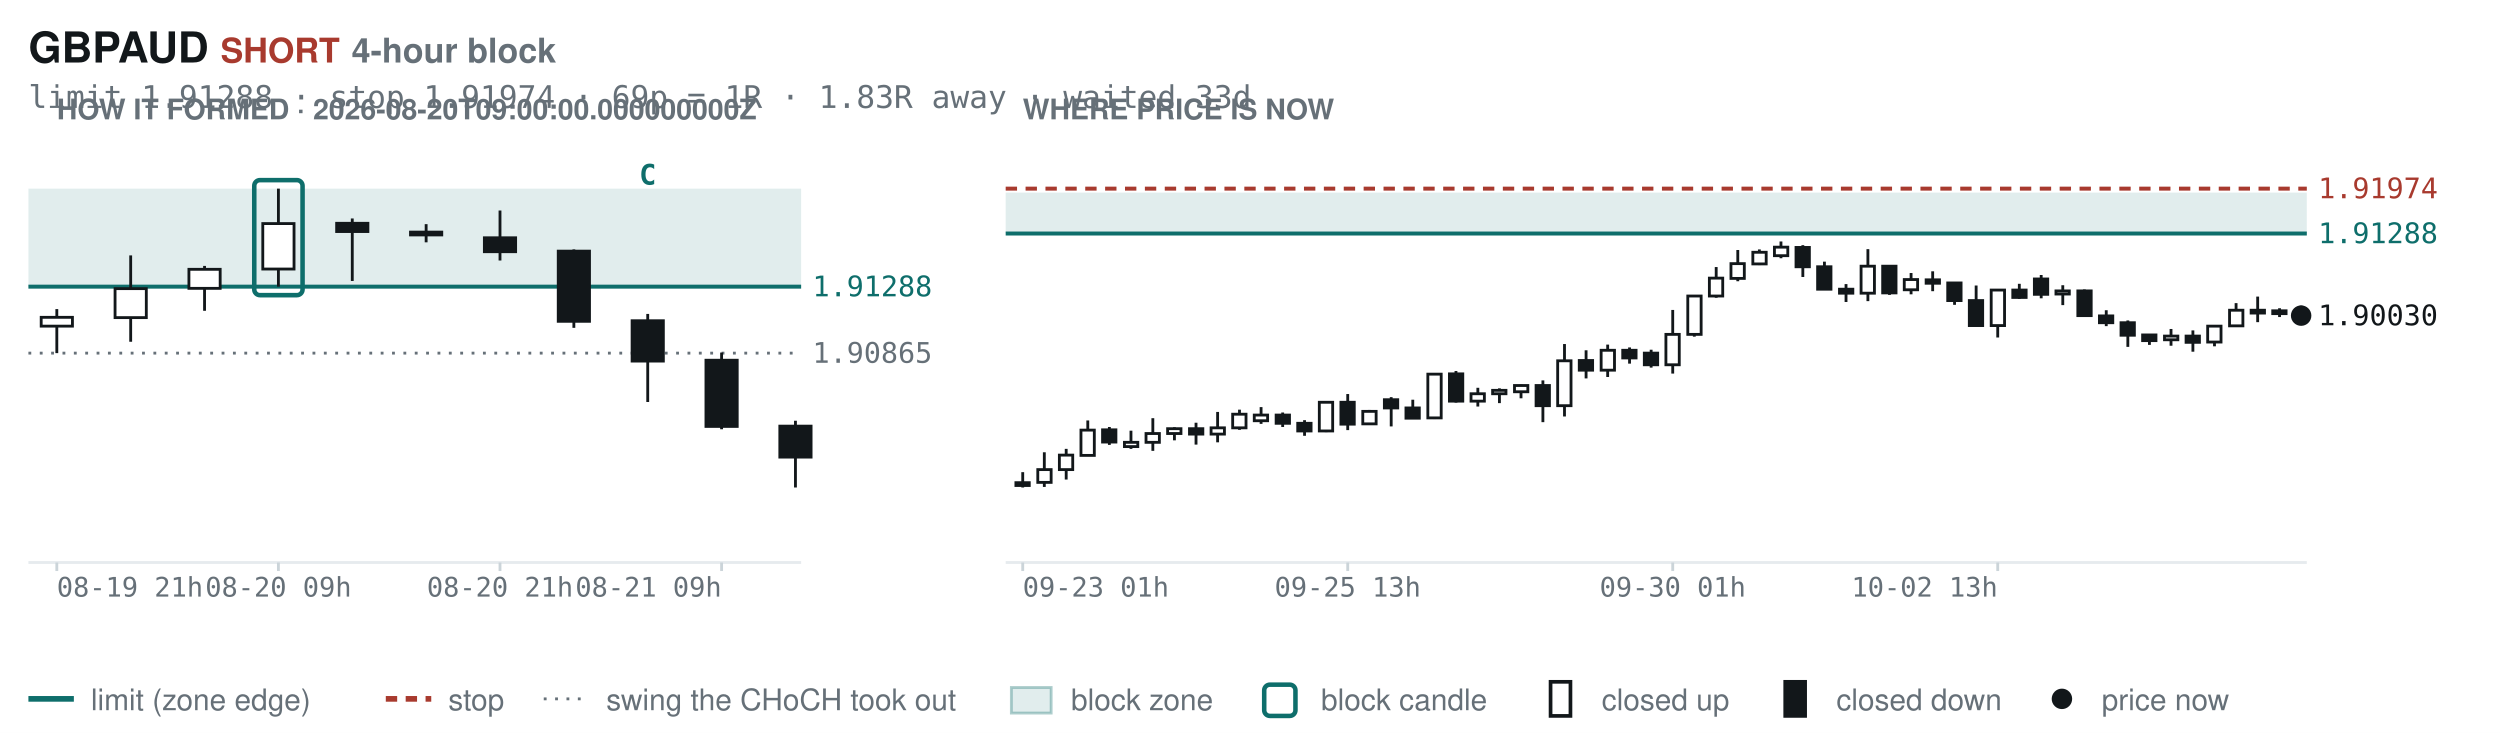
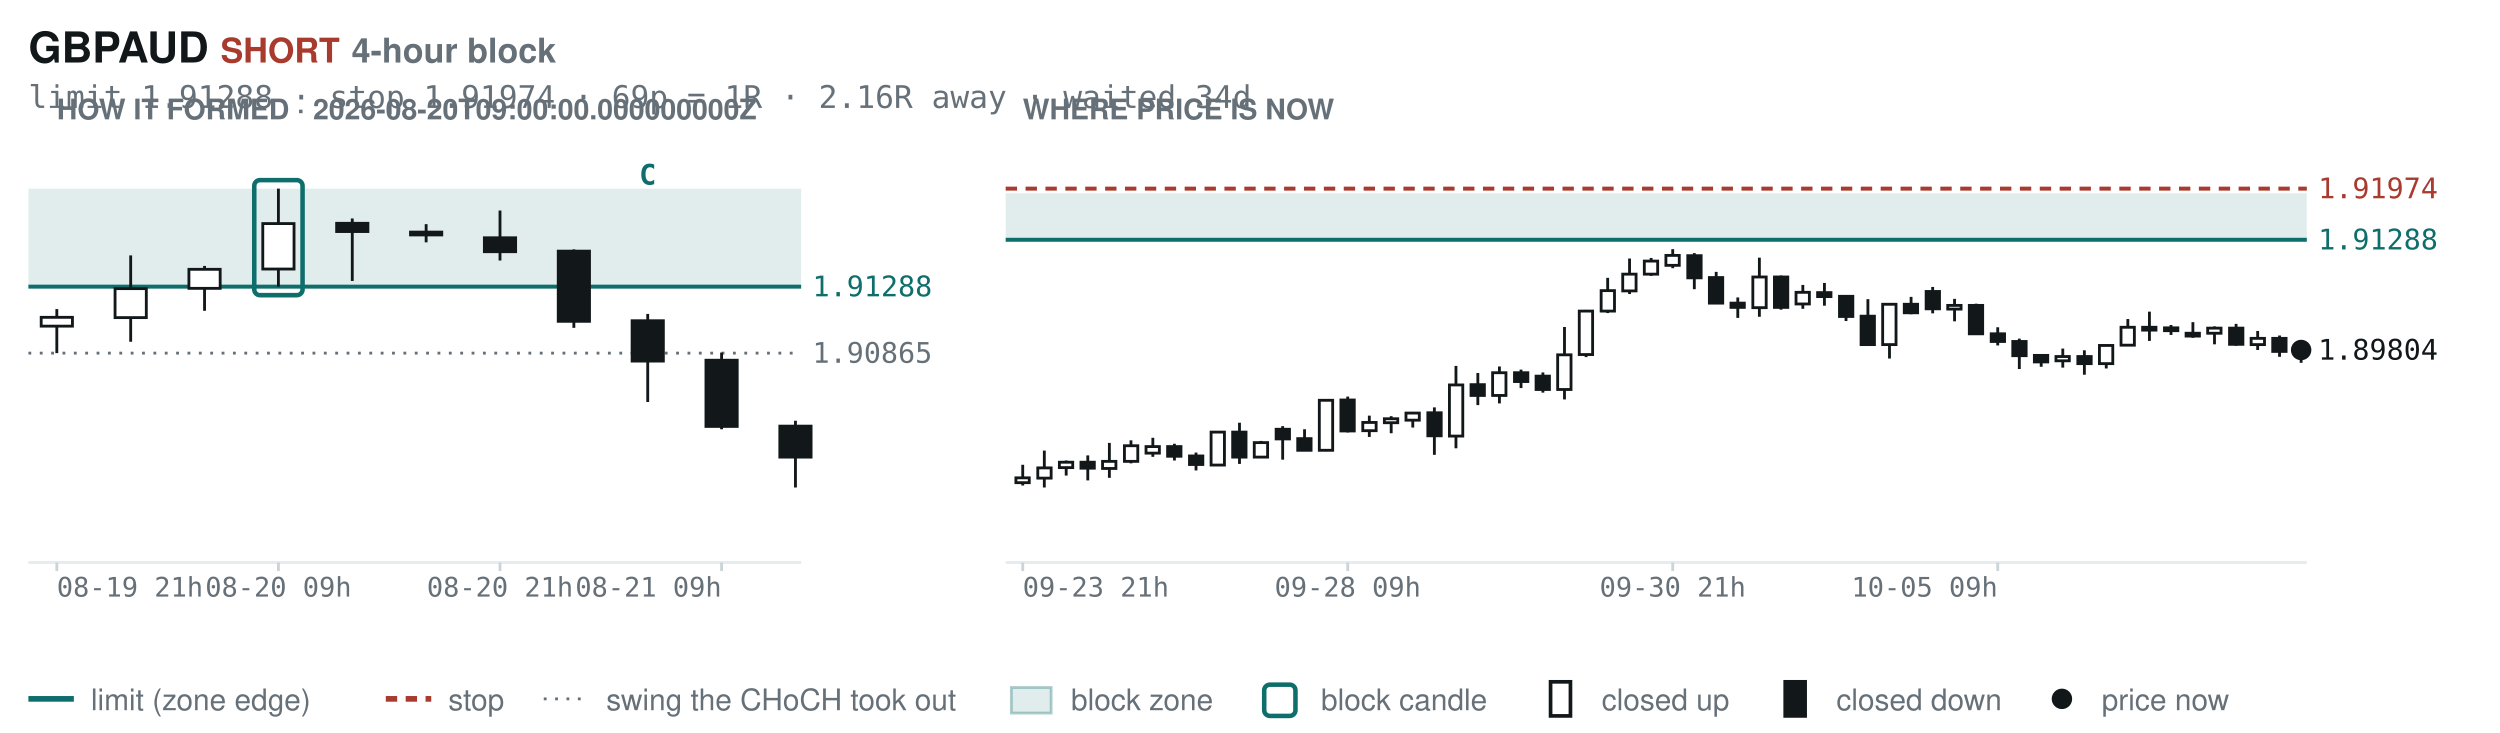
<svg xmlns="http://www.w3.org/2000/svg" viewBox="0 0 880 258" width="880" height="258" role="img" aria-label="GBPAUD short order block: the candles that formed it, and where price is now">
  <rect width="880" height="258" fill="#FFFFFF" />
  <text x="10" y="22" fill="#12171A" font-family="system-ui,-apple-system,Segoe UI,Helvetica,Arial,sans-serif" font-size="15" font-weight="700">GBPAUD <tspan fill="#A83A2E" font-size="12">SHORT</tspan>
    <tspan fill="#667078" font-size="12">4-hour block</tspan>
  </text>
-   <text x="10" y="38" fill="#667078" font-family="ui-monospace,SFMono-Regular,Menlo,Consolas,monospace" font-size="11">limit 1.91288 · stop 1.91974 · 69p = 1R · 1.83R away · waited 33d</text>
+   <text x="10" y="38" fill="#667078" font-family="ui-monospace,SFMono-Regular,Menlo,Consolas,monospace" font-size="11">limit 1.91288 · stop 1.91974 · 69p = 1R · 2.16R away · waited 34d</text>
  <text x="20" y="42" fill="#667078" font-family="system-ui,-apple-system,Segoe UI,Helvetica,Arial,sans-serif" font-size="10" font-weight="600">HOW IT FORMED · 2026-08-20T09:00:00.000000000Z</text>
  <text x="360" y="42" fill="#667078" font-family="system-ui,-apple-system,Segoe UI,Helvetica,Arial,sans-serif" font-size="10" font-weight="600">WHERE PRICE IS NOW</text>
  <rect x="10.0" y="66.4" width="272.0" height="34.5" fill="#0E6E6B1F" />
  <line x1="10.0" y1="124.3" x2="282.0" y2="124.3" stroke="#667078" stroke-width="1" stroke-dasharray="1 3" />
  <line x1="10.0" y1="100.9" x2="282.0" y2="100.9" stroke="#0E6E6B" stroke-width="1.4" />
  <line x1="20.0" y1="108.8" x2="20.0" y2="124.3" stroke="#12171A" stroke-width="1" />
  <rect x="14.5" y="111.7" width="11.0" height="3.1" fill="#FFFFFF" stroke="#12171A" stroke-width="1" />
  <line x1="46.0" y1="89.9" x2="46.0" y2="120.3" stroke="#12171A" stroke-width="1" />
  <rect x="40.5" y="101.6" width="11.0" height="10.2" fill="#FFFFFF" stroke="#12171A" stroke-width="1" />
  <line x1="72.0" y1="93.6" x2="72.0" y2="109.4" stroke="#12171A" stroke-width="1" />
  <rect x="66.5" y="94.8" width="11.0" height="6.7" fill="#FFFFFF" stroke="#12171A" stroke-width="1" />
  <line x1="98.0" y1="66.4" x2="98.0" y2="100.9" stroke="#12171A" stroke-width="1" />
  <rect x="92.5" y="78.7" width="11.0" height="16.0" fill="#FFFFFF" stroke="#12171A" stroke-width="1" />
  <line x1="124.0" y1="76.9" x2="124.0" y2="98.9" stroke="#12171A" stroke-width="1" />
  <rect x="118.5" y="78.6" width="11.0" height="2.9" fill="#12171A" stroke="#12171A" stroke-width="1" />
  <line x1="150.0" y1="78.9" x2="150.0" y2="85.3" stroke="#12171A" stroke-width="1" />
  <rect x="144.5" y="81.7" width="11.0" height="1.0" fill="#12171A" stroke="#12171A" stroke-width="1" />
  <line x1="176.0" y1="74.1" x2="176.0" y2="91.7" stroke="#12171A" stroke-width="1" />
  <rect x="170.5" y="83.7" width="11.0" height="4.9" fill="#12171A" stroke="#12171A" stroke-width="1" />
  <line x1="202.0" y1="87.8" x2="202.0" y2="115.4" stroke="#12171A" stroke-width="1" />
  <rect x="196.5" y="88.4" width="11.0" height="24.7" fill="#12171A" stroke="#12171A" stroke-width="1" />
  <line x1="228.0" y1="110.5" x2="228.0" y2="141.5" stroke="#12171A" stroke-width="1" />
  <rect x="222.5" y="112.9" width="11.0" height="14.2" fill="#12171A" stroke="#12171A" stroke-width="1" />
  <line x1="254.0" y1="124.1" x2="254.0" y2="151.1" stroke="#12171A" stroke-width="1" />
  <rect x="248.5" y="126.8" width="11.0" height="23.3" fill="#12171A" stroke="#12171A" stroke-width="1" />
  <line x1="280.0" y1="148.1" x2="280.0" y2="171.6" stroke="#12171A" stroke-width="1" />
  <rect x="274.5" y="150.0" width="11.0" height="10.9" fill="#12171A" stroke="#12171A" stroke-width="1" />
  <rect x="89.5" y="63.4" width="17.0" height="40.5" fill="none" stroke="#0E6E6B" stroke-width="1.6" rx="2" />
  <text x="228.0" y="65" fill="#0E6E6B" text-anchor="middle" font-family="ui-monospace,SFMono-Regular,Menlo,Consolas,monospace" font-size="10" font-weight="700">C</text>
  <line x1="10.0" y1="198.0" x2="282.0" y2="198.0" stroke="#E6EBEE" stroke-width="1" />
  <line x1="20.0" y1="198.0" x2="20.0" y2="201.0" stroke="#CBD4D9" stroke-width="1" />
  <text x="20.0" y="210.0" fill="#667078" text-anchor="start" font-family="ui-monospace,SFMono-Regular,Menlo,Consolas,monospace" font-size="9.5">08-19 21h</text>
  <line x1="98.0" y1="198.0" x2="98.0" y2="201.0" stroke="#CBD4D9" stroke-width="1" />
  <text x="98.0" y="210.0" fill="#667078" text-anchor="middle" font-family="ui-monospace,SFMono-Regular,Menlo,Consolas,monospace" font-size="9.5">08-20 09h</text>
  <line x1="176.0" y1="198.0" x2="176.0" y2="201.0" stroke="#CBD4D9" stroke-width="1" />
  <text x="176.0" y="210.0" fill="#667078" text-anchor="middle" font-family="ui-monospace,SFMono-Regular,Menlo,Consolas,monospace" font-size="9.5">08-20 21h</text>
  <line x1="254.0" y1="198.0" x2="254.0" y2="201.0" stroke="#CBD4D9" stroke-width="1" />
  <text x="254.0" y="210.0" fill="#667078" text-anchor="end" font-family="ui-monospace,SFMono-Regular,Menlo,Consolas,monospace" font-size="9.5">08-21 09h</text>
  <text x="286.0" y="104.3" fill="#0E6E6B" font-family="ui-monospace,SFMono-Regular,Menlo,Consolas,monospace" font-size="10">1.91288</text>
  <text x="286.0" y="127.7" fill="#667078" font-family="ui-monospace,SFMono-Regular,Menlo,Consolas,monospace" font-size="10">1.90865</text>
-   <rect x="354.0" y="67.8" width="458.0" height="14.3" fill="#0E6E6B1F" />
-   <line x1="360.0" y1="166.2" x2="360.0" y2="171.6" stroke="#12171A" stroke-width="1" />
-   <rect x="357.6" y="169.9" width="4.7" height="1.0" fill="#FFFFFF" stroke="#12171A" stroke-width="1" />
-   <line x1="367.6" y1="159.2" x2="367.6" y2="171.4" stroke="#12171A" stroke-width="1" />
-   <rect x="365.3" y="165.3" width="4.7" height="4.5" fill="#FFFFFF" stroke="#12171A" stroke-width="1" />
-   <line x1="375.3" y1="158.0" x2="375.3" y2="168.8" stroke="#12171A" stroke-width="1" />
-   <rect x="372.9" y="160.2" width="4.7" height="5.1" fill="#FFFFFF" stroke="#12171A" stroke-width="1" />
-   <line x1="382.9" y1="148.0" x2="382.9" y2="160.5" stroke="#12171A" stroke-width="1" />
-   <rect x="380.5" y="151.4" width="4.7" height="8.9" fill="#FFFFFF" stroke="#12171A" stroke-width="1" />
-   <line x1="390.5" y1="150.3" x2="390.5" y2="156.6" stroke="#12171A" stroke-width="1" />
-   <rect x="388.1" y="151.3" width="4.7" height="4.3" fill="#12171A" stroke="#12171A" stroke-width="1" />
-   <line x1="398.1" y1="151.6" x2="398.1" y2="158.0" stroke="#12171A" stroke-width="1" />
-   <rect x="395.8" y="155.7" width="4.7" height="1.5" fill="#FFFFFF" stroke="#12171A" stroke-width="1" />
-   <line x1="405.8" y1="147.2" x2="405.8" y2="158.7" stroke="#12171A" stroke-width="1" />
-   <rect x="403.4" y="152.6" width="4.7" height="3.1" fill="#FFFFFF" stroke="#12171A" stroke-width="1" />
-   <line x1="413.4" y1="150.4" x2="413.4" y2="155.0" stroke="#12171A" stroke-width="1" />
-   <rect x="411.0" y="150.9" width="4.7" height="1.7" fill="#FFFFFF" stroke="#12171A" stroke-width="1" />
-   <line x1="421.0" y1="148.8" x2="421.0" y2="156.5" stroke="#12171A" stroke-width="1" />
-   <rect x="418.7" y="150.9" width="4.7" height="1.9" fill="#12171A" stroke="#12171A" stroke-width="1" />
-   <line x1="428.6" y1="145.0" x2="428.6" y2="155.7" stroke="#12171A" stroke-width="1" />
-   <rect x="426.3" y="150.6" width="4.7" height="2.2" fill="#FFFFFF" stroke="#12171A" stroke-width="1" />
-   <line x1="436.3" y1="144.2" x2="436.3" y2="151.3" stroke="#12171A" stroke-width="1" />
-   <rect x="433.9" y="145.8" width="4.7" height="4.8" fill="#FFFFFF" stroke="#12171A" stroke-width="1" />
-   <line x1="443.9" y1="143.3" x2="443.9" y2="149.2" stroke="#12171A" stroke-width="1" />
-   <rect x="441.5" y="146.1" width="4.7" height="2.0" fill="#FFFFFF" stroke="#12171A" stroke-width="1" />
-   <line x1="451.5" y1="145.2" x2="451.5" y2="150.3" stroke="#12171A" stroke-width="1" />
-   <rect x="449.2" y="146.1" width="4.7" height="2.9" fill="#12171A" stroke="#12171A" stroke-width="1" />
-   <line x1="459.2" y1="147.9" x2="459.2" y2="153.4" stroke="#12171A" stroke-width="1" />
-   <rect x="456.8" y="149.0" width="4.7" height="2.7" fill="#12171A" stroke="#12171A" stroke-width="1" />
-   <line x1="466.8" y1="141.5" x2="466.8" y2="152.1" stroke="#12171A" stroke-width="1" />
-   <rect x="464.4" y="141.6" width="4.7" height="10.1" fill="#FFFFFF" stroke="#12171A" stroke-width="1" />
-   <line x1="474.4" y1="138.7" x2="474.4" y2="151.4" stroke="#12171A" stroke-width="1" />
-   <rect x="472.0" y="141.6" width="4.7" height="7.7" fill="#12171A" stroke="#12171A" stroke-width="1" />
-   <line x1="482.0" y1="144.3" x2="482.0" y2="149.4" stroke="#12171A" stroke-width="1" />
-   <rect x="479.7" y="144.8" width="4.7" height="4.4" fill="#FFFFFF" stroke="#12171A" stroke-width="1" />
-   <line x1="489.7" y1="139.8" x2="489.7" y2="150.1" stroke="#12171A" stroke-width="1" />
-   <rect x="487.3" y="140.7" width="4.7" height="2.9" fill="#12171A" stroke="#12171A" stroke-width="1" />
-   <line x1="497.3" y1="140.7" x2="497.3" y2="147.2" stroke="#12171A" stroke-width="1" />
-   <rect x="494.9" y="143.6" width="4.7" height="3.6" fill="#12171A" stroke="#12171A" stroke-width="1" />
-   <line x1="504.9" y1="131.7" x2="504.9" y2="147.5" stroke="#12171A" stroke-width="1" />
-   <rect x="502.6" y="131.7" width="4.7" height="15.4" fill="#FFFFFF" stroke="#12171A" stroke-width="1" />
-   <line x1="512.5" y1="130.6" x2="512.5" y2="141.7" stroke="#12171A" stroke-width="1" />
-   <rect x="510.2" y="131.6" width="4.7" height="9.6" fill="#12171A" stroke="#12171A" stroke-width="1" />
-   <line x1="520.2" y1="136.5" x2="520.2" y2="143.1" stroke="#12171A" stroke-width="1" />
-   <rect x="517.8" y="138.6" width="4.7" height="2.6" fill="#FFFFFF" stroke="#12171A" stroke-width="1" />
-   <line x1="527.8" y1="136.7" x2="527.8" y2="141.9" stroke="#12171A" stroke-width="1" />
-   <rect x="525.4" y="137.4" width="4.7" height="1.2" fill="#FFFFFF" stroke="#12171A" stroke-width="1" />
-   <line x1="535.4" y1="135.4" x2="535.4" y2="140.2" stroke="#12171A" stroke-width="1" />
-   <rect x="533.1" y="135.7" width="4.7" height="2.2" fill="#FFFFFF" stroke="#12171A" stroke-width="1" />
-   <line x1="543.1" y1="133.9" x2="543.1" y2="148.6" stroke="#12171A" stroke-width="1" />
-   <rect x="540.7" y="135.7" width="4.7" height="7.1" fill="#12171A" stroke="#12171A" stroke-width="1" />
-   <line x1="550.7" y1="121.1" x2="550.7" y2="146.6" stroke="#12171A" stroke-width="1" />
-   <rect x="548.3" y="127.0" width="4.7" height="15.8" fill="#FFFFFF" stroke="#12171A" stroke-width="1" />
-   <line x1="558.3" y1="123.3" x2="558.3" y2="133.2" stroke="#12171A" stroke-width="1" />
-   <rect x="555.9" y="126.9" width="4.7" height="3.4" fill="#12171A" stroke="#12171A" stroke-width="1" />
-   <line x1="565.9" y1="121.3" x2="565.9" y2="132.7" stroke="#12171A" stroke-width="1" />
-   <rect x="563.6" y="123.3" width="4.7" height="7.0" fill="#FFFFFF" stroke="#12171A" stroke-width="1" />
-   <line x1="573.6" y1="122.3" x2="573.6" y2="128.0" stroke="#12171A" stroke-width="1" />
-   <rect x="571.2" y="123.3" width="4.7" height="2.7" fill="#12171A" stroke="#12171A" stroke-width="1" />
-   <line x1="581.2" y1="123.1" x2="581.2" y2="129.4" stroke="#12171A" stroke-width="1" />
-   <rect x="578.8" y="124.3" width="4.7" height="4.1" fill="#12171A" stroke="#12171A" stroke-width="1" />
-   <line x1="588.8" y1="109.1" x2="588.8" y2="131.5" stroke="#12171A" stroke-width="1" />
-   <rect x="586.4" y="117.7" width="4.7" height="10.7" fill="#FFFFFF" stroke="#12171A" stroke-width="1" />
-   <line x1="596.4" y1="103.9" x2="596.4" y2="118.5" stroke="#12171A" stroke-width="1" />
-   <rect x="594.1" y="104.2" width="4.7" height="13.5" fill="#FFFFFF" stroke="#12171A" stroke-width="1" />
-   <line x1="604.1" y1="94.0" x2="604.1" y2="104.8" stroke="#12171A" stroke-width="1" />
-   <rect x="601.7" y="97.9" width="4.7" height="6.3" fill="#FFFFFF" stroke="#12171A" stroke-width="1" />
-   <line x1="611.7" y1="88.0" x2="611.7" y2="99.0" stroke="#12171A" stroke-width="1" />
-   <rect x="609.3" y="92.8" width="4.7" height="5.2" fill="#FFFFFF" stroke="#12171A" stroke-width="1" />
-   <line x1="619.3" y1="87.8" x2="619.3" y2="93.3" stroke="#12171A" stroke-width="1" />
-   <rect x="617.0" y="88.8" width="4.7" height="4.1" fill="#FFFFFF" stroke="#12171A" stroke-width="1" />
-   <line x1="626.9" y1="85.0" x2="626.9" y2="90.9" stroke="#12171A" stroke-width="1" />
-   <rect x="624.6" y="87.0" width="4.7" height="3.0" fill="#FFFFFF" stroke="#12171A" stroke-width="1" />
-   <line x1="634.6" y1="86.3" x2="634.6" y2="97.5" stroke="#12171A" stroke-width="1" />
-   <rect x="632.2" y="87.1" width="4.7" height="6.8" fill="#12171A" stroke="#12171A" stroke-width="1" />
-   <line x1="642.2" y1="92.1" x2="642.2" y2="101.8" stroke="#12171A" stroke-width="1" />
-   <rect x="639.8" y="93.9" width="4.7" height="7.9" fill="#12171A" stroke="#12171A" stroke-width="1" />
-   <line x1="649.8" y1="100.0" x2="649.8" y2="106.3" stroke="#12171A" stroke-width="1" />
-   <rect x="647.5" y="101.8" width="4.7" height="1.4" fill="#12171A" stroke="#12171A" stroke-width="1" />
-   <line x1="657.5" y1="87.7" x2="657.5" y2="106.0" stroke="#12171A" stroke-width="1" />
-   <rect x="655.1" y="93.7" width="4.7" height="9.5" fill="#FFFFFF" stroke="#12171A" stroke-width="1" />
-   <line x1="665.1" y1="93.3" x2="665.1" y2="103.8" stroke="#12171A" stroke-width="1" />
-   <rect x="662.7" y="93.7" width="4.7" height="9.4" fill="#12171A" stroke="#12171A" stroke-width="1" />
-   <line x1="672.7" y1="96.1" x2="672.7" y2="103.6" stroke="#12171A" stroke-width="1" />
-   <rect x="670.3" y="98.4" width="4.7" height="3.6" fill="#FFFFFF" stroke="#12171A" stroke-width="1" />
-   <line x1="680.3" y1="95.5" x2="680.3" y2="102.5" stroke="#12171A" stroke-width="1" />
-   <rect x="678.0" y="98.5" width="4.7" height="1.2" fill="#12171A" stroke="#12171A" stroke-width="1" />
-   <line x1="688.0" y1="99.5" x2="688.0" y2="107.3" stroke="#12171A" stroke-width="1" />
-   <rect x="685.6" y="99.6" width="4.7" height="6.2" fill="#12171A" stroke="#12171A" stroke-width="1" />
-   <line x1="695.6" y1="100.5" x2="695.6" y2="114.8" stroke="#12171A" stroke-width="1" />
-   <rect x="693.2" y="105.8" width="4.7" height="8.8" fill="#12171A" stroke="#12171A" stroke-width="1" />
-   <line x1="703.2" y1="101.8" x2="703.2" y2="118.8" stroke="#12171A" stroke-width="1" />
-   <rect x="700.9" y="102.1" width="4.7" height="12.5" fill="#FFFFFF" stroke="#12171A" stroke-width="1" />
-   <line x1="710.8" y1="99.9" x2="710.8" y2="105.2" stroke="#12171A" stroke-width="1" />
-   <rect x="708.5" y="102.1" width="4.7" height="2.6" fill="#12171A" stroke="#12171A" stroke-width="1" />
-   <line x1="718.5" y1="96.8" x2="718.5" y2="105.0" stroke="#12171A" stroke-width="1" />
-   <rect x="716.1" y="98.2" width="4.7" height="5.4" fill="#12171A" stroke="#12171A" stroke-width="1" />
-   <line x1="726.1" y1="100.4" x2="726.1" y2="107.4" stroke="#12171A" stroke-width="1" />
-   <rect x="723.7" y="102.4" width="4.7" height="1.1" fill="#FFFFFF" stroke="#12171A" stroke-width="1" />
-   <line x1="733.7" y1="101.9" x2="733.7" y2="111.3" stroke="#12171A" stroke-width="1" />
-   <rect x="731.4" y="102.4" width="4.7" height="8.7" fill="#12171A" stroke="#12171A" stroke-width="1" />
-   <line x1="741.4" y1="109.2" x2="741.4" y2="114.8" stroke="#12171A" stroke-width="1" />
-   <rect x="739.0" y="111.2" width="4.7" height="2.4" fill="#12171A" stroke="#12171A" stroke-width="1" />
-   <line x1="749.0" y1="112.8" x2="749.0" y2="122.1" stroke="#12171A" stroke-width="1" />
-   <rect x="746.6" y="113.6" width="4.7" height="4.4" fill="#12171A" stroke="#12171A" stroke-width="1" />
-   <line x1="756.6" y1="117.6" x2="756.6" y2="121.4" stroke="#12171A" stroke-width="1" />
-   <rect x="754.2" y="117.9" width="4.7" height="2.0" fill="#12171A" stroke="#12171A" stroke-width="1" />
-   <line x1="764.2" y1="115.8" x2="764.2" y2="121.7" stroke="#12171A" stroke-width="1" />
-   <rect x="761.9" y="118.3" width="4.7" height="1.3" fill="#FFFFFF" stroke="#12171A" stroke-width="1" />
-   <line x1="771.9" y1="116.3" x2="771.9" y2="123.8" stroke="#12171A" stroke-width="1" />
-   <rect x="769.5" y="118.3" width="4.7" height="2.2" fill="#12171A" stroke="#12171A" stroke-width="1" />
-   <line x1="779.5" y1="114.8" x2="779.5" y2="121.9" stroke="#12171A" stroke-width="1" />
-   <rect x="777.1" y="114.8" width="4.7" height="5.6" fill="#FFFFFF" stroke="#12171A" stroke-width="1" />
-   <line x1="787.1" y1="106.7" x2="787.1" y2="114.7" stroke="#12171A" stroke-width="1" />
-   <rect x="784.8" y="109.2" width="4.7" height="5.5" fill="#FFFFFF" stroke="#12171A" stroke-width="1" />
-   <line x1="794.7" y1="104.4" x2="794.7" y2="113.4" stroke="#12171A" stroke-width="1" />
-   <rect x="792.4" y="109.2" width="4.7" height="1.0" fill="#12171A" stroke="#12171A" stroke-width="1" />
-   <line x1="802.4" y1="108.5" x2="802.4" y2="111.6" stroke="#12171A" stroke-width="1" />
-   <rect x="800.0" y="109.4" width="4.7" height="1.0" fill="#12171A" stroke="#12171A" stroke-width="1" />
-   <line x1="810.0" y1="107.6" x2="810.0" y2="112.4" stroke="#12171A" stroke-width="1" />
-   <rect x="807.6" y="111.1" width="4.7" height="1.0" fill="#FFFFFF" stroke="#12171A" stroke-width="1" />
-   <line x1="354.0" y1="82.2" x2="812.0" y2="82.2" stroke="#0E6E6B" stroke-width="1.4" />
+   <rect x="354.0" y="68.0" width="458.0" height="16.3" fill="#0E6E6B1F" />
+   <line x1="360.0" y1="163.6" x2="360.0" y2="170.9" stroke="#12171A" stroke-width="1" />
+   <rect x="357.6" y="168.2" width="4.7" height="1.7" fill="#FFFFFF" stroke="#12171A" stroke-width="1" />
+   <line x1="367.6" y1="158.6" x2="367.6" y2="171.6" stroke="#12171A" stroke-width="1" />
+   <rect x="365.3" y="164.7" width="4.7" height="3.6" fill="#FFFFFF" stroke="#12171A" stroke-width="1" />
+   <line x1="375.3" y1="162.1" x2="375.3" y2="167.4" stroke="#12171A" stroke-width="1" />
+   <rect x="372.9" y="162.7" width="4.7" height="1.9" fill="#FFFFFF" stroke="#12171A" stroke-width="1" />
+   <line x1="382.9" y1="160.3" x2="382.9" y2="169.1" stroke="#12171A" stroke-width="1" />
+   <rect x="380.5" y="162.7" width="4.7" height="2.1" fill="#12171A" stroke="#12171A" stroke-width="1" />
+   <line x1="390.5" y1="155.9" x2="390.5" y2="168.2" stroke="#12171A" stroke-width="1" />
+   <rect x="388.1" y="162.4" width="4.7" height="2.5" fill="#FFFFFF" stroke="#12171A" stroke-width="1" />
+   <line x1="398.1" y1="155.0" x2="398.1" y2="163.1" stroke="#12171A" stroke-width="1" />
+   <rect x="395.8" y="156.9" width="4.7" height="5.5" fill="#FFFFFF" stroke="#12171A" stroke-width="1" />
+   <line x1="405.8" y1="154.1" x2="405.8" y2="160.8" stroke="#12171A" stroke-width="1" />
+   <rect x="403.4" y="157.2" width="4.7" height="2.3" fill="#FFFFFF" stroke="#12171A" stroke-width="1" />
+   <line x1="413.4" y1="156.2" x2="413.4" y2="162.1" stroke="#12171A" stroke-width="1" />
+   <rect x="411.0" y="157.2" width="4.7" height="3.4" fill="#12171A" stroke="#12171A" stroke-width="1" />
+   <line x1="421.0" y1="159.3" x2="421.0" y2="165.6" stroke="#12171A" stroke-width="1" />
+   <rect x="418.7" y="160.5" width="4.7" height="3.0" fill="#12171A" stroke="#12171A" stroke-width="1" />
+   <line x1="428.6" y1="152.0" x2="428.6" y2="164.0" stroke="#12171A" stroke-width="1" />
+   <rect x="426.3" y="152.1" width="4.7" height="11.6" fill="#FFFFFF" stroke="#12171A" stroke-width="1" />
+   <line x1="436.3" y1="148.8" x2="436.3" y2="163.3" stroke="#12171A" stroke-width="1" />
+   <rect x="433.9" y="152.1" width="4.7" height="8.8" fill="#12171A" stroke="#12171A" stroke-width="1" />
+   <line x1="443.9" y1="155.2" x2="443.9" y2="161.0" stroke="#12171A" stroke-width="1" />
+   <rect x="441.5" y="155.8" width="4.7" height="5.1" fill="#FFFFFF" stroke="#12171A" stroke-width="1" />
+   <line x1="451.5" y1="150.0" x2="451.5" y2="161.8" stroke="#12171A" stroke-width="1" />
+   <rect x="449.2" y="151.1" width="4.7" height="3.4" fill="#12171A" stroke="#12171A" stroke-width="1" />
+   <line x1="459.2" y1="151.1" x2="459.2" y2="158.6" stroke="#12171A" stroke-width="1" />
+   <rect x="456.8" y="154.4" width="4.7" height="4.1" fill="#12171A" stroke="#12171A" stroke-width="1" />
+   <line x1="466.8" y1="140.9" x2="466.8" y2="158.8" stroke="#12171A" stroke-width="1" />
+   <rect x="464.4" y="140.9" width="4.7" height="17.6" fill="#FFFFFF" stroke="#12171A" stroke-width="1" />
+   <line x1="474.4" y1="139.6" x2="474.4" y2="152.2" stroke="#12171A" stroke-width="1" />
+   <rect x="472.0" y="140.8" width="4.7" height="10.9" fill="#12171A" stroke="#12171A" stroke-width="1" />
+   <line x1="482.0" y1="146.3" x2="482.0" y2="153.8" stroke="#12171A" stroke-width="1" />
+   <rect x="479.7" y="148.7" width="4.7" height="2.9" fill="#FFFFFF" stroke="#12171A" stroke-width="1" />
+   <line x1="489.7" y1="146.5" x2="489.7" y2="152.5" stroke="#12171A" stroke-width="1" />
+   <rect x="487.3" y="147.4" width="4.7" height="1.4" fill="#FFFFFF" stroke="#12171A" stroke-width="1" />
+   <line x1="497.3" y1="145.0" x2="497.3" y2="150.5" stroke="#12171A" stroke-width="1" />
+   <rect x="494.9" y="145.4" width="4.7" height="2.5" fill="#FFFFFF" stroke="#12171A" stroke-width="1" />
+   <line x1="504.9" y1="143.4" x2="504.9" y2="160.1" stroke="#12171A" stroke-width="1" />
+   <rect x="502.6" y="145.3" width="4.7" height="8.1" fill="#12171A" stroke="#12171A" stroke-width="1" />
+   <line x1="512.5" y1="128.8" x2="512.5" y2="157.8" stroke="#12171A" stroke-width="1" />
+   <rect x="510.2" y="135.5" width="4.7" height="18.0" fill="#FFFFFF" stroke="#12171A" stroke-width="1" />
+   <line x1="520.2" y1="131.3" x2="520.2" y2="142.6" stroke="#12171A" stroke-width="1" />
+   <rect x="517.8" y="135.4" width="4.7" height="3.8" fill="#12171A" stroke="#12171A" stroke-width="1" />
+   <line x1="527.8" y1="129.0" x2="527.8" y2="142.0" stroke="#12171A" stroke-width="1" />
+   <rect x="525.4" y="131.2" width="4.7" height="8.0" fill="#FFFFFF" stroke="#12171A" stroke-width="1" />
+   <line x1="535.4" y1="130.1" x2="535.4" y2="136.6" stroke="#12171A" stroke-width="1" />
+   <rect x="533.1" y="131.2" width="4.7" height="3.1" fill="#12171A" stroke="#12171A" stroke-width="1" />
+   <line x1="543.1" y1="131.1" x2="543.1" y2="138.2" stroke="#12171A" stroke-width="1" />
+   <rect x="540.7" y="132.4" width="4.7" height="4.7" fill="#12171A" stroke="#12171A" stroke-width="1" />
+   <line x1="550.7" y1="115.1" x2="550.7" y2="140.6" stroke="#12171A" stroke-width="1" />
+   <rect x="548.3" y="124.9" width="4.7" height="12.2" fill="#FFFFFF" stroke="#12171A" stroke-width="1" />
+   <line x1="558.3" y1="109.1" x2="558.3" y2="125.7" stroke="#12171A" stroke-width="1" />
+   <rect x="555.9" y="109.5" width="4.7" height="15.3" fill="#FFFFFF" stroke="#12171A" stroke-width="1" />
+   <line x1="565.9" y1="97.8" x2="565.9" y2="110.2" stroke="#12171A" stroke-width="1" />
+   <rect x="563.6" y="102.3" width="4.7" height="7.2" fill="#FFFFFF" stroke="#12171A" stroke-width="1" />
+   <line x1="573.6" y1="91.0" x2="573.6" y2="103.5" stroke="#12171A" stroke-width="1" />
+   <rect x="571.2" y="96.5" width="4.7" height="5.9" fill="#FFFFFF" stroke="#12171A" stroke-width="1" />
+   <line x1="581.2" y1="90.8" x2="581.2" y2="97.1" stroke="#12171A" stroke-width="1" />
+   <rect x="578.8" y="91.9" width="4.7" height="4.6" fill="#FFFFFF" stroke="#12171A" stroke-width="1" />
+   <line x1="588.8" y1="87.7" x2="588.8" y2="94.4" stroke="#12171A" stroke-width="1" />
+   <rect x="586.4" y="89.9" width="4.7" height="3.5" fill="#FFFFFF" stroke="#12171A" stroke-width="1" />
+   <line x1="596.4" y1="89.1" x2="596.4" y2="101.8" stroke="#12171A" stroke-width="1" />
+   <rect x="594.1" y="90.0" width="4.7" height="7.8" fill="#12171A" stroke="#12171A" stroke-width="1" />
+   <line x1="604.1" y1="95.7" x2="604.1" y2="106.7" stroke="#12171A" stroke-width="1" />
+   <rect x="601.7" y="97.7" width="4.7" height="9.0" fill="#12171A" stroke="#12171A" stroke-width="1" />
+   <line x1="611.7" y1="104.7" x2="611.7" y2="111.9" stroke="#12171A" stroke-width="1" />
+   <rect x="609.3" y="106.7" width="4.7" height="1.5" fill="#12171A" stroke="#12171A" stroke-width="1" />
+   <line x1="619.3" y1="90.7" x2="619.3" y2="111.5" stroke="#12171A" stroke-width="1" />
+   <rect x="617.0" y="97.5" width="4.7" height="10.8" fill="#FFFFFF" stroke="#12171A" stroke-width="1" />
+   <line x1="626.9" y1="97.0" x2="626.9" y2="109.0" stroke="#12171A" stroke-width="1" />
+   <rect x="624.6" y="97.5" width="4.7" height="10.7" fill="#12171A" stroke="#12171A" stroke-width="1" />
+   <line x1="634.6" y1="100.3" x2="634.6" y2="108.7" stroke="#12171A" stroke-width="1" />
+   <rect x="632.2" y="102.9" width="4.7" height="4.1" fill="#FFFFFF" stroke="#12171A" stroke-width="1" />
+   <line x1="642.2" y1="99.6" x2="642.2" y2="107.6" stroke="#12171A" stroke-width="1" />
+   <rect x="639.8" y="103.0" width="4.7" height="1.4" fill="#12171A" stroke="#12171A" stroke-width="1" />
+   <line x1="649.8" y1="104.1" x2="649.8" y2="113.0" stroke="#12171A" stroke-width="1" />
+   <rect x="647.5" y="104.3" width="4.7" height="7.1" fill="#12171A" stroke="#12171A" stroke-width="1" />
+   <line x1="657.5" y1="105.3" x2="657.5" y2="121.5" stroke="#12171A" stroke-width="1" />
+   <rect x="655.1" y="111.3" width="4.7" height="10.0" fill="#12171A" stroke="#12171A" stroke-width="1" />
+   <line x1="665.1" y1="106.8" x2="665.1" y2="126.2" stroke="#12171A" stroke-width="1" />
+   <rect x="662.7" y="107.1" width="4.7" height="14.2" fill="#FFFFFF" stroke="#12171A" stroke-width="1" />
+   <line x1="672.7" y1="104.5" x2="672.7" y2="110.6" stroke="#12171A" stroke-width="1" />
+   <rect x="670.3" y="107.1" width="4.7" height="3.0" fill="#12171A" stroke="#12171A" stroke-width="1" />
+   <line x1="680.3" y1="101.0" x2="680.3" y2="110.3" stroke="#12171A" stroke-width="1" />
+   <rect x="678.0" y="102.6" width="4.7" height="6.1" fill="#12171A" stroke="#12171A" stroke-width="1" />
+   <line x1="688.0" y1="105.2" x2="688.0" y2="113.1" stroke="#12171A" stroke-width="1" />
+   <rect x="685.6" y="107.5" width="4.7" height="1.3" fill="#FFFFFF" stroke="#12171A" stroke-width="1" />
+   <line x1="695.6" y1="106.9" x2="695.6" y2="117.6" stroke="#12171A" stroke-width="1" />
+   <rect x="693.2" y="107.5" width="4.7" height="10.0" fill="#12171A" stroke="#12171A" stroke-width="1" />
+   <line x1="703.2" y1="115.2" x2="703.2" y2="121.6" stroke="#12171A" stroke-width="1" />
+   <rect x="700.9" y="117.5" width="4.7" height="2.7" fill="#12171A" stroke="#12171A" stroke-width="1" />
+   <line x1="710.8" y1="119.2" x2="710.8" y2="129.9" stroke="#12171A" stroke-width="1" />
+   <rect x="708.5" y="120.2" width="4.7" height="5.0" fill="#12171A" stroke="#12171A" stroke-width="1" />
+   <line x1="718.5" y1="124.7" x2="718.5" y2="129.1" stroke="#12171A" stroke-width="1" />
+   <rect x="716.1" y="125.1" width="4.7" height="2.3" fill="#12171A" stroke="#12171A" stroke-width="1" />
+   <line x1="726.1" y1="122.7" x2="726.1" y2="129.4" stroke="#12171A" stroke-width="1" />
+   <rect x="723.7" y="125.5" width="4.7" height="1.5" fill="#FFFFFF" stroke="#12171A" stroke-width="1" />
+   <line x1="733.7" y1="123.3" x2="733.7" y2="131.9" stroke="#12171A" stroke-width="1" />
+   <rect x="731.4" y="125.5" width="4.7" height="2.5" fill="#12171A" stroke="#12171A" stroke-width="1" />
+   <line x1="741.4" y1="121.6" x2="741.4" y2="129.7" stroke="#12171A" stroke-width="1" />
+   <rect x="739.0" y="121.6" width="4.7" height="6.4" fill="#FFFFFF" stroke="#12171A" stroke-width="1" />
+   <line x1="749.0" y1="112.3" x2="749.0" y2="121.5" stroke="#12171A" stroke-width="1" />
+   <rect x="746.6" y="115.2" width="4.7" height="6.3" fill="#FFFFFF" stroke="#12171A" stroke-width="1" />
+   <line x1="756.6" y1="109.7" x2="756.6" y2="120.0" stroke="#12171A" stroke-width="1" />
+   <rect x="754.2" y="115.2" width="4.7" height="1.0" fill="#12171A" stroke="#12171A" stroke-width="1" />
+   <line x1="764.2" y1="114.4" x2="764.2" y2="117.9" stroke="#12171A" stroke-width="1" />
+   <rect x="761.9" y="115.4" width="4.7" height="1.0" fill="#12171A" stroke="#12171A" stroke-width="1" />
+   <line x1="771.9" y1="113.4" x2="771.9" y2="118.9" stroke="#12171A" stroke-width="1" />
+   <rect x="769.5" y="117.3" width="4.7" height="1.0" fill="#FFFFFF" stroke="#12171A" stroke-width="1" />
+   <line x1="779.5" y1="114.9" x2="779.5" y2="121.2" stroke="#12171A" stroke-width="1" />
+   <rect x="777.1" y="115.5" width="4.7" height="1.8" fill="#FFFFFF" stroke="#12171A" stroke-width="1" />
+   <line x1="787.1" y1="114.0" x2="787.1" y2="121.7" stroke="#12171A" stroke-width="1" />
+   <rect x="784.8" y="115.5" width="4.7" height="5.7" fill="#12171A" stroke="#12171A" stroke-width="1" />
+   <line x1="794.7" y1="116.5" x2="794.7" y2="123.2" stroke="#12171A" stroke-width="1" />
+   <rect x="792.4" y="119.1" width="4.7" height="2.2" fill="#FFFFFF" stroke="#12171A" stroke-width="1" />
+   <line x1="802.4" y1="118.1" x2="802.4" y2="125.6" stroke="#12171A" stroke-width="1" />
+   <rect x="800.0" y="119.1" width="4.7" height="4.6" fill="#12171A" stroke="#12171A" stroke-width="1" />
+   <line x1="810.0" y1="122.8" x2="810.0" y2="127.7" stroke="#12171A" stroke-width="1" />
+   <rect x="807.6" y="123.2" width="4.7" height="1.0" fill="#FFFFFF" stroke="#12171A" stroke-width="1" />
+   <line x1="354.0" y1="84.4" x2="812.0" y2="84.4" stroke="#0E6E6B" stroke-width="1.4" />
  <line x1="354.0" y1="66.4" x2="812.0" y2="66.4" stroke="#A83A2E" stroke-width="1.4" stroke-dasharray="4 3" />
-   <circle cx="810.0" cy="111.1" r="3.6" fill="#12171A" />
+   <circle cx="810.0" cy="123.2" r="3.6" fill="#12171A" />
  <line x1="354.0" y1="198.0" x2="812.0" y2="198.0" stroke="#E6EBEE" stroke-width="1" />
  <line x1="360.0" y1="198.0" x2="360.0" y2="201.0" stroke="#CBD4D9" stroke-width="1" />
-   <text x="360.0" y="210.0" fill="#667078" text-anchor="start" font-family="ui-monospace,SFMono-Regular,Menlo,Consolas,monospace" font-size="9.5">09-23 01h</text>
+   <text x="360.0" y="210.0" fill="#667078" text-anchor="start" font-family="ui-monospace,SFMono-Regular,Menlo,Consolas,monospace" font-size="9.5">09-23 21h</text>
  <line x1="474.4" y1="198.0" x2="474.4" y2="201.0" stroke="#CBD4D9" stroke-width="1" />
-   <text x="474.4" y="210.0" fill="#667078" text-anchor="middle" font-family="ui-monospace,SFMono-Regular,Menlo,Consolas,monospace" font-size="9.5">09-25 13h</text>
+   <text x="474.4" y="210.0" fill="#667078" text-anchor="middle" font-family="ui-monospace,SFMono-Regular,Menlo,Consolas,monospace" font-size="9.5">09-28 09h</text>
  <line x1="588.8" y1="198.0" x2="588.8" y2="201.0" stroke="#CBD4D9" stroke-width="1" />
-   <text x="588.8" y="210.0" fill="#667078" text-anchor="middle" font-family="ui-monospace,SFMono-Regular,Menlo,Consolas,monospace" font-size="9.5">09-30 01h</text>
+   <text x="588.8" y="210.0" fill="#667078" text-anchor="middle" font-family="ui-monospace,SFMono-Regular,Menlo,Consolas,monospace" font-size="9.5">09-30 21h</text>
  <line x1="703.2" y1="198.0" x2="703.2" y2="201.0" stroke="#CBD4D9" stroke-width="1" />
-   <text x="703.2" y="210.0" fill="#667078" text-anchor="end" font-family="ui-monospace,SFMono-Regular,Menlo,Consolas,monospace" font-size="9.5">10-02 13h</text>
-   <text x="816.0" y="85.6" fill="#0E6E6B" font-family="ui-monospace,SFMono-Regular,Menlo,Consolas,monospace" font-size="10">1.91288</text>
+   <text x="703.2" y="210.0" fill="#667078" text-anchor="end" font-family="ui-monospace,SFMono-Regular,Menlo,Consolas,monospace" font-size="9.5">10-05 09h</text>
+   <text x="816.0" y="87.8" fill="#0E6E6B" font-family="ui-monospace,SFMono-Regular,Menlo,Consolas,monospace" font-size="10">1.91288</text>
  <text x="816.0" y="69.8" fill="#A83A2E" font-family="ui-monospace,SFMono-Regular,Menlo,Consolas,monospace" font-size="10">1.91974</text>
-   <text x="816.0" y="114.5" fill="#12171A" font-family="ui-monospace,SFMono-Regular,Menlo,Consolas,monospace" font-size="10">1.90030</text>
+   <text x="816.0" y="126.6" fill="#12171A" font-family="ui-monospace,SFMono-Regular,Menlo,Consolas,monospace" font-size="10">1.89804</text>
  <g transform="translate(10.0,242)">
    <line x1="0" y1="4" x2="16" y2="4" stroke="#0E6E6B" stroke-width="2" />
    <text x="22" y="8" fill="#667078" font-family="system-ui,-apple-system,Segoe UI,Helvetica,Arial,sans-serif" font-size="10.5">limit (zone edge)</text>
  </g>
  <g transform="translate(135.8,242)">
    <line x1="0" y1="4" x2="16" y2="4" stroke="#A83A2E" stroke-width="2" stroke-dasharray="4 3" />
    <text x="22" y="8" fill="#667078" font-family="system-ui,-apple-system,Segoe UI,Helvetica,Arial,sans-serif" font-size="10.5">stop</text>
  </g>
  <g transform="translate(191.4,242)">
    <line x1="0" y1="4" x2="16" y2="4" stroke="#667078" stroke-width="1" stroke-dasharray="1 3" />
    <text x="22" y="8" fill="#667078" font-family="system-ui,-apple-system,Segoe UI,Helvetica,Arial,sans-serif" font-size="10.5">swing the CHoCH took out</text>
  </g>
  <g transform="translate(355.0,242)">
    <rect x="1" y="0" width="14" height="9" fill="#0E6E6B1F" stroke="#0E6E6B55" />
    <text x="22" y="8" fill="#667078" font-family="system-ui,-apple-system,Segoe UI,Helvetica,Arial,sans-serif" font-size="10.5">block zone</text>
  </g>
  <g transform="translate(443.0,242)">
    <rect x="2" y="-1" width="11" height="11" fill="none" stroke="#0E6E6B" stroke-width="1.6" rx="2" />
    <text x="22" y="8" fill="#667078" font-family="system-ui,-apple-system,Segoe UI,Helvetica,Arial,sans-serif" font-size="10.5">block candle</text>
  </g>
  <g transform="translate(541.8,242)">
    <rect x="4" y="-2" width="7" height="12" fill="#FFFFFF" stroke="#12171A" stroke-width="1.3" />
    <text x="22" y="8" fill="#667078" font-family="system-ui,-apple-system,Segoe UI,Helvetica,Arial,sans-serif" font-size="10.5">closed up</text>
  </g>
  <g transform="translate(624.4,242)">
    <rect x="4" y="-2" width="7" height="12" fill="#12171A" stroke="#12171A" stroke-width="1.3" />
    <text x="22" y="8" fill="#667078" font-family="system-ui,-apple-system,Segoe UI,Helvetica,Arial,sans-serif" font-size="10.5">closed down</text>
  </g>
  <g transform="translate(717.8,242)">
    <circle cx="8" cy="4" r="3.6" fill="#12171A" />
    <text x="22" y="8" fill="#667078" font-family="system-ui,-apple-system,Segoe UI,Helvetica,Arial,sans-serif" font-size="10.5">price now</text>
  </g>
</svg>
